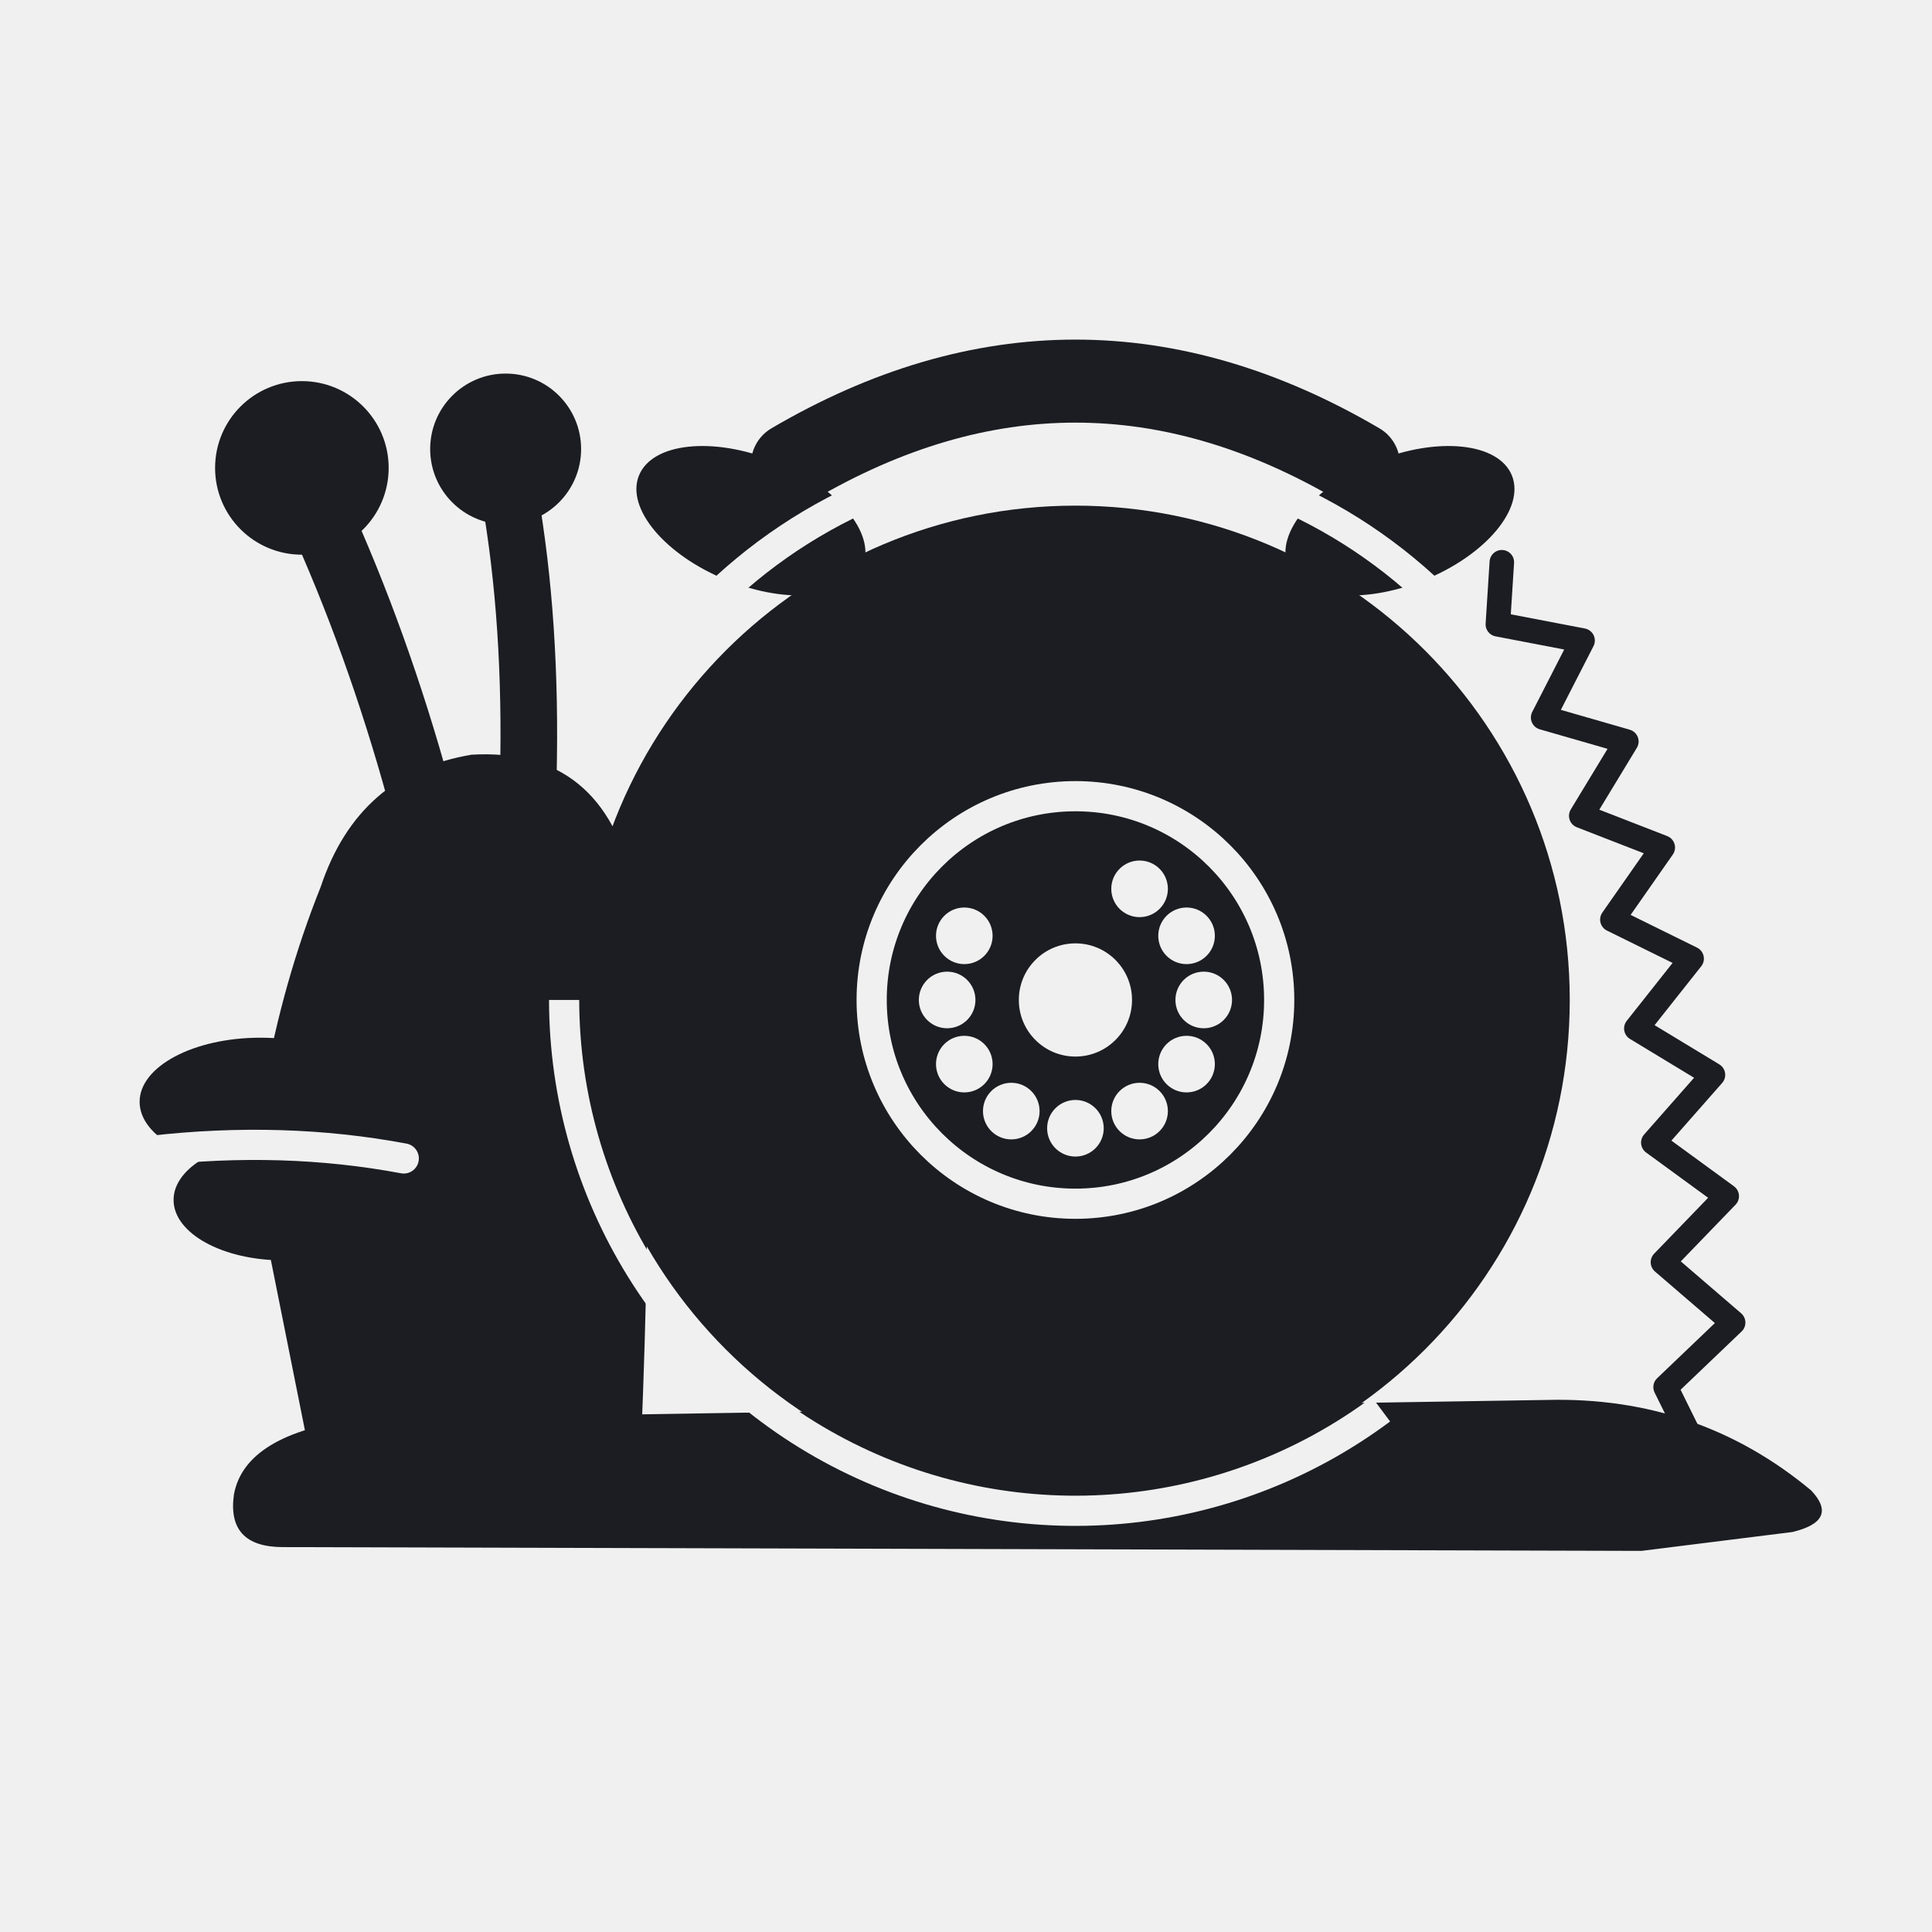
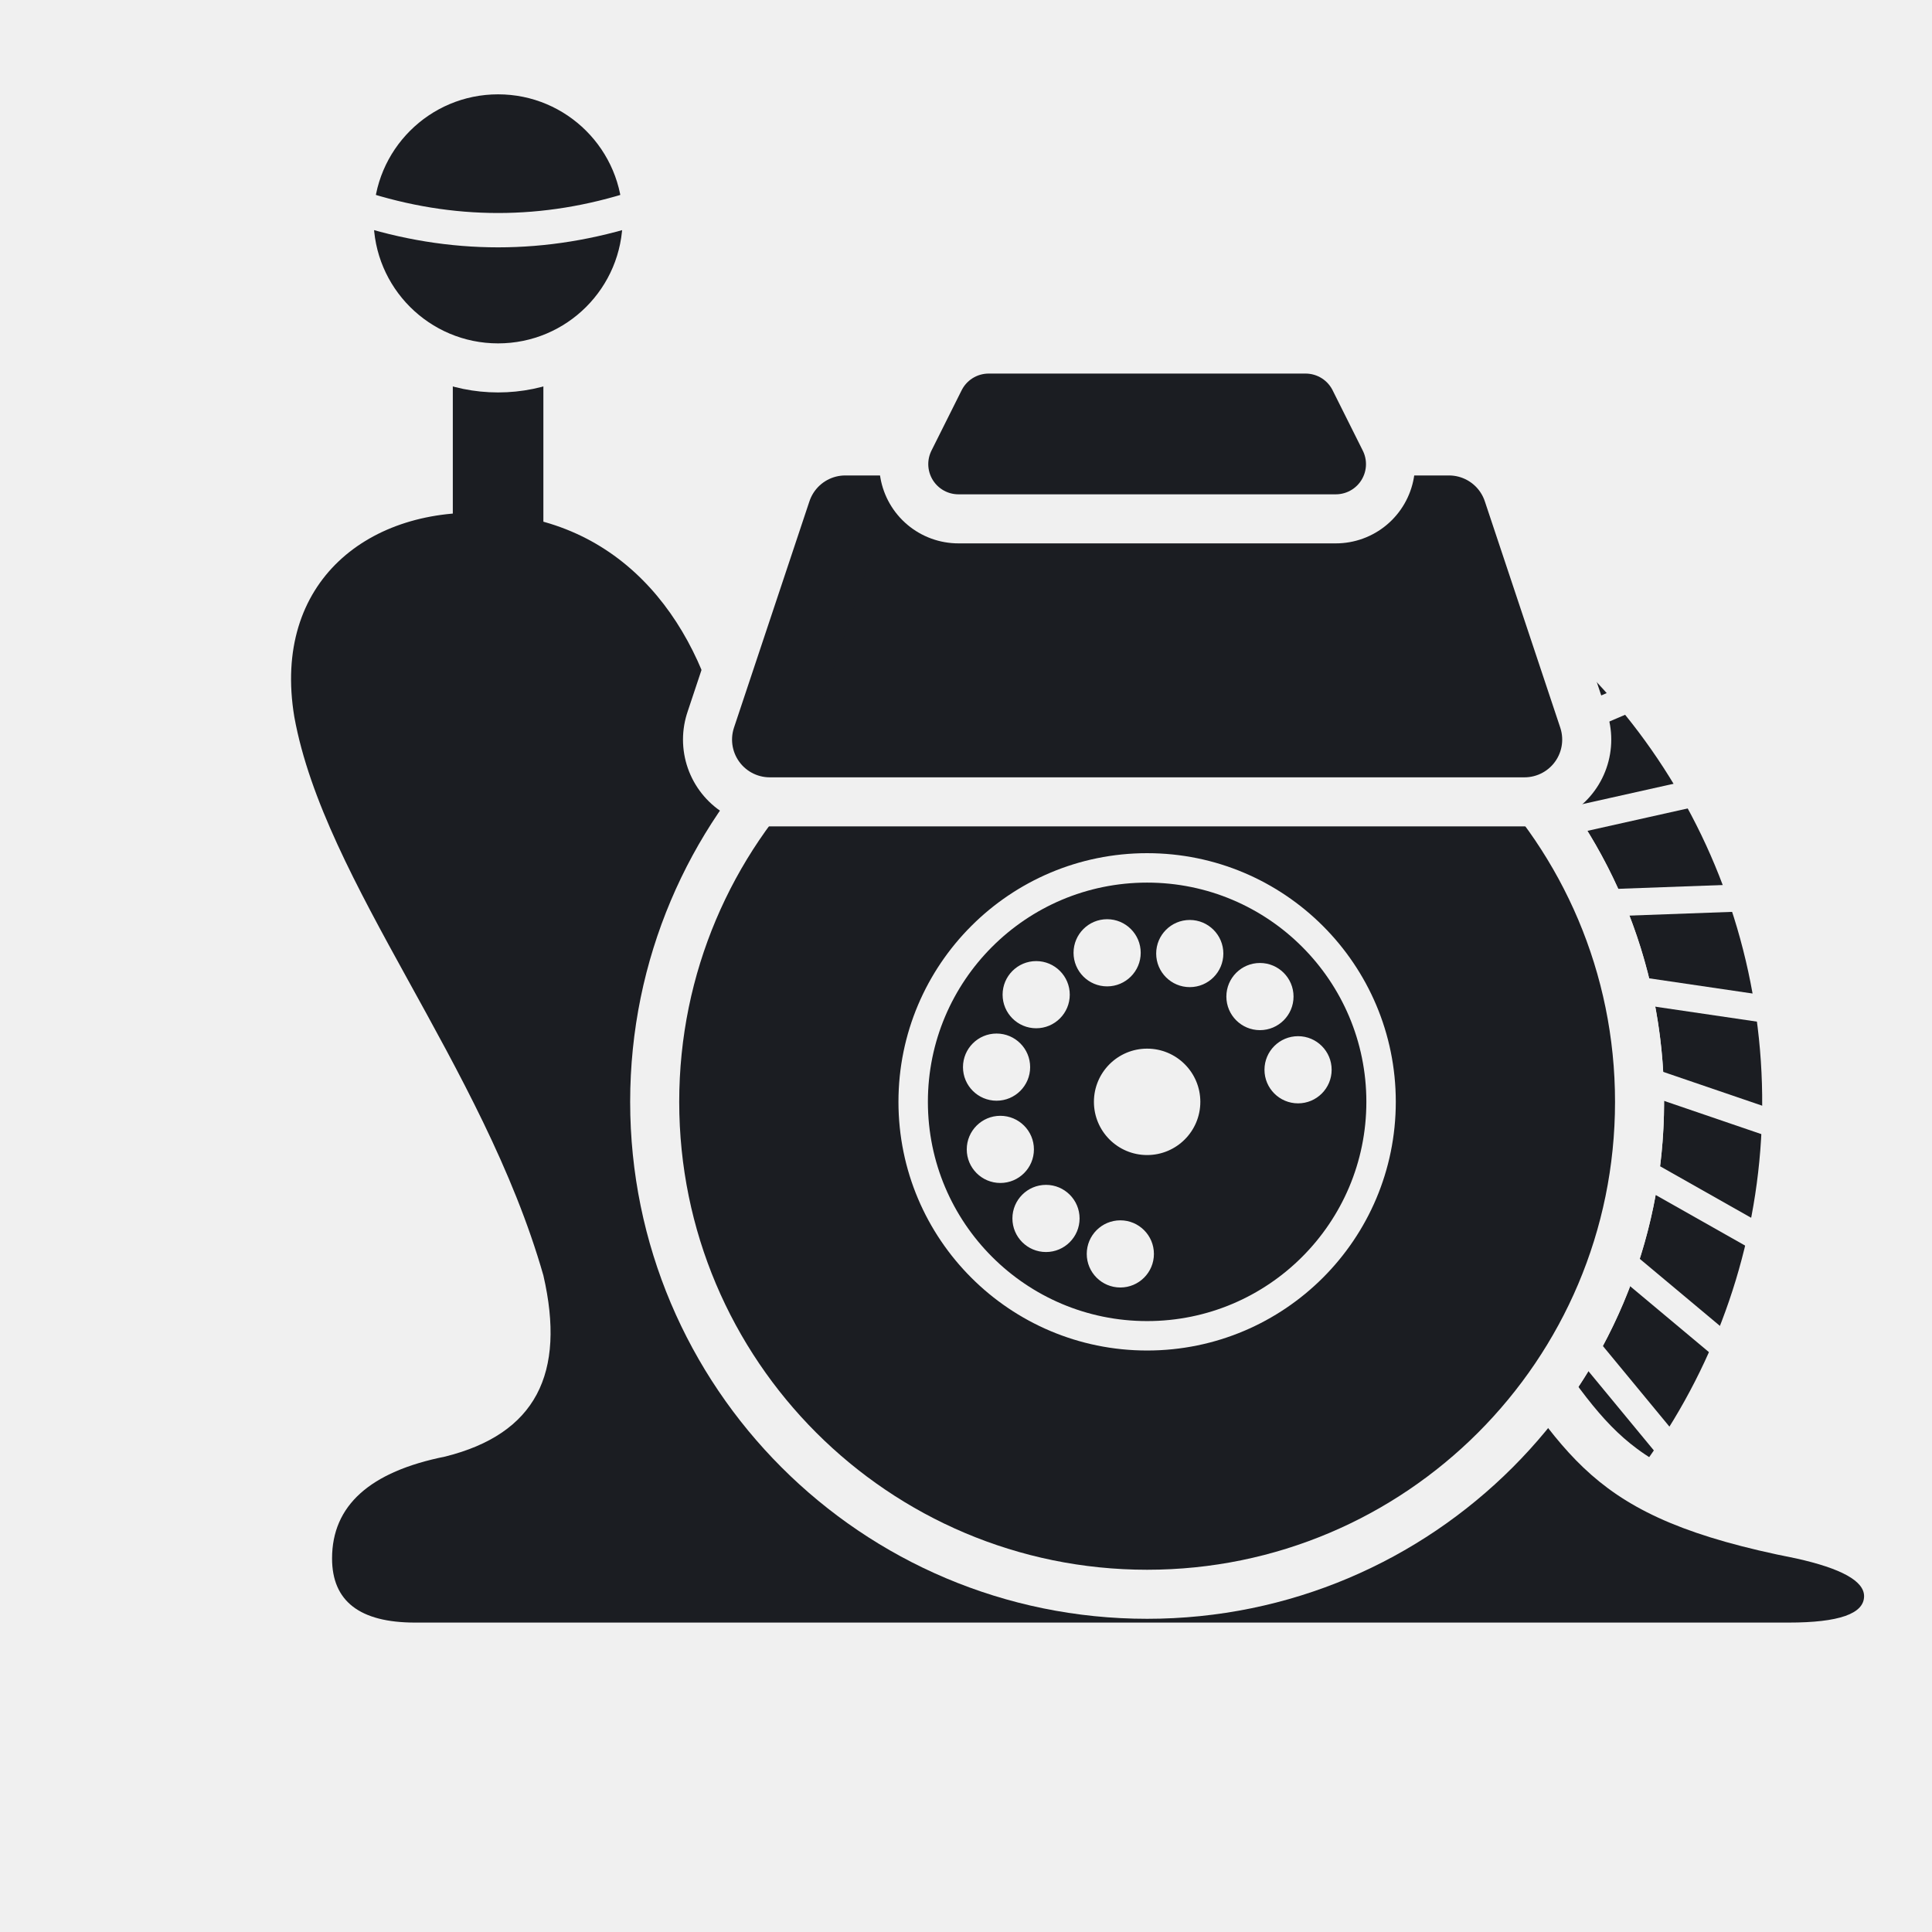
- <svg xmlns="http://www.w3.org/2000/svg" viewBox="0 0 1024 1024" width="1024" height="1024">
+ <svg xmlns="http://www.w3.org/2000/svg" viewBox="0 0 512 512" width="512" height="512">
  <defs>
-     <mask id="cut">
-       <rect width="1024" height="1024" fill="white" />
-       <circle cx="570" cy="530" r="108" fill="none" stroke="black" stroke-width="16" />
-       <circle cx="604.0" cy="471.1" r="15" fill="black" />
-       <circle cx="628.9" cy="496.0" r="15" fill="black" />
-       <circle cx="638.0" cy="530.0" r="15" fill="black" />
-       <circle cx="628.9" cy="564.0" r="15" fill="black" />
-       <circle cx="604.0" cy="588.9" r="15" fill="black" />
-       <circle cx="570.0" cy="598.0" r="15" fill="black" />
-       <circle cx="536.0" cy="588.9" r="15" fill="black" />
-       <circle cx="511.1" cy="564.0" r="15" fill="black" />
-       <circle cx="502.0" cy="530.0" r="15" fill="black" />
-       <circle cx="511.1" cy="496.0" r="15" fill="black" />
-       <circle cx="570" cy="530" r="30" fill="black" />
-       <path d="M299 530 A271 271 0 0 0 732 747" fill="none" stroke="black" stroke-width="16" />
-       <path d="M370 326 A274 274 0 0 1 770 326" fill="none" stroke="black" stroke-width="16" />
-       <path d="M80 610 Q150 602 214 614" fill="none" stroke="black" stroke-width="16" stroke-linecap="round" />
+     <mask id="m0" maskUnits="userSpaceOnUse" x="0" y="0" width="512" height="512">
+       <rect width="512" height="512" fill="#fff" />
+       <g fill="#000" stroke="#000">
+         <g stroke-width="26" stroke-linejoin="round">
+           <path d="M110 430 Q88 430 88 413 Q88 392 118 386 C142 380 150 364 144 338 C128 282 86 234 78 190 C72 154 98 134 130 136 C166 138 186 166 192 198 L284 360 L390 350 C416 386 420 402 476 413 Q494 417 494 423 Q494 430 474 430 Z" />
+           <path d="M132 166 L132 58" fill="none" stroke-width="24" stroke-linecap="round" />
+         </g>
+         <g stroke-width="26" stroke-linejoin="round">
+           <circle cx="132" cy="58" r="33" />
+         </g>
+         <g stroke-width="26" stroke-linejoin="round">
+           <circle cx="304" cy="292" r="124" />
+         </g>
+         <path d="M204 196 L404 196 L384 136 L224 136 Z" stroke-width="46" stroke-linejoin="round" />
+         <path d="M254 123 L354 123 L346 107 L262 107 Z" stroke-width="42" stroke-linejoin="round" />
+         <path d="M352.5 177.9 L392.0 139.6" fill="none" stroke-width="7.2" />
+         <path d="M372.4 188.6 L418.3 158.2" fill="none" stroke-width="7.2" />
+         <path d="M390.1 202.8 L440.8 181.2" fill="none" stroke-width="7.2" />
+         <path d="M405.0 220.0 L458.7 208.0" fill="none" stroke-width="7.2" />
+         <path d="M416.4 239.6 L471.4 237.6" fill="none" stroke-width="7.2" />
+         <path d="M424.1 261.0 L478.5 269.0" fill="none" stroke-width="7.2" />
+         <path d="M427.7 283.4 L479.8 301.2" fill="none" stroke-width="7.2" />
+         <path d="M427.2 306.0 L475.1 333.1" fill="none" stroke-width="7.2" />
+         <path d="M422.6 328.3 L464.8 363.6" fill="none" stroke-width="7.2" />
+         <path d="M414.0 349.3 L449.0 391.7" fill="none" stroke-width="7.2" />
+         <path d="M401.7 368.3 L428.5 416.5" fill="none" stroke-width="7.2" />
+         <path d="M386.2 384.9 L403.7 437.0" fill="none" stroke-width="7.2" />
+       </g>
+     </mask>
+     <mask id="m1" maskUnits="userSpaceOnUse" x="0" y="0" width="512" height="512">
+       <rect width="512" height="512" fill="#fff" />
+       <g fill="#000" stroke="#000">
+         <g stroke-width="26" stroke-linejoin="round">
+           <circle cx="132" cy="58" r="33" />
+         </g>
+         <g stroke-width="26" stroke-linejoin="round">
+           <circle cx="304" cy="292" r="124" />
+         </g>
+         <path d="M204 196 L404 196 L384 136 L224 136 Z" stroke-width="46" stroke-linejoin="round" />
+         <path d="M254 123 L354 123 L346 107 L262 107 Z" stroke-width="42" stroke-linejoin="round" />
+       </g>
+     </mask>
+     <mask id="m2" maskUnits="userSpaceOnUse" x="0" y="0" width="512" height="512">
+       <rect width="512" height="512" fill="#fff" />
+       <g fill="#000" stroke="#000">
+         <g stroke-width="26" stroke-linejoin="round">
+           <circle cx="304" cy="292" r="124" />
+         </g>
+         <path d="M204 196 L404 196 L384 136 L224 136 Z" stroke-width="46" stroke-linejoin="round" />
+         <path d="M254 123 L354 123 L346 107 L262 107 Z" stroke-width="42" stroke-linejoin="round" />
+         <path d="M95 55 Q132 67 169 55" fill="none" stroke-width="9.1" stroke-linecap="round" />
+       </g>
+     </mask>
+     <mask id="m3" maskUnits="userSpaceOnUse" x="0" y="0" width="512" height="512">
+       <rect width="512" height="512" fill="#fff" />
+       <g fill="#000" stroke="#000">
+         <path d="M204 196 L404 196 L384 136 L224 136 Z" stroke-width="46" stroke-linejoin="round" />
+         <path d="M254 123 L354 123 L346 107 L262 107 Z" stroke-width="42" stroke-linejoin="round" />
+         <circle cx="304" cy="292" r="62.0" fill="none" stroke-width="7.8" />
+         <circle cx="296.9" cy="332.3" r="8.4" />
+         <circle cx="277.2" cy="322.9" r="8.4" />
+         <circle cx="265.1" cy="304.6" r="8.4" />
+         <circle cx="264.1" cy="282.8" r="8.4" />
+         <circle cx="274.6" cy="263.6" r="8.4" />
+         <circle cx="293.4" cy="252.5" r="8.4" />
+         <circle cx="315.3" cy="252.7" r="8.4" />
+         <circle cx="333.9" cy="264.1" r="8.4" />
+         <circle cx="344.0" cy="283.5" r="8.4" />
+         <circle cx="304" cy="292" r="13.6" />
+       </g>
+     </mask>
+     <mask id="m4" maskUnits="userSpaceOnUse" x="0" y="0" width="512" height="512">
+       <rect width="512" height="512" fill="#fff" />
+       <g fill="#000" stroke="#000">
+         <path d="M254 123 L354 123 L346 107 L262 107 Z" stroke-width="42" stroke-linejoin="round" />
+       </g>
+     </mask>
+     <mask id="m5" maskUnits="userSpaceOnUse" x="0" y="0" width="512" height="512">
+       <rect width="512" height="512" fill="#fff" />
+       <g fill="#000" stroke="#000" />
    </mask>
  </defs>
-   <g fill="#1b1d22" mask="url(#cut)">
-     <path d="M150 820 Q120 820 124 792 Q130 760 190 752 L820 742 Q900 740 960 790 Q975 806 950 812 L870 822 Z" />
-     <path d="M168 790 Q150 700 140 650 Q112 640 108 612 Q108 588 140 576 Q150 520 170 470              Q190 410 250 400 Q320 396 336 470 Q348 560 340 760 Z" />
-     <ellipse cx="138" cy="584" rx="64" ry="34" />
-     <ellipse cx="150" cy="636" rx="58" ry="32" />
-     <path d="M222 420 Q200 340 168 270" fill="none" stroke="#1b1d22" stroke-width="34" stroke-linecap="round" />
-     <circle cx="160" cy="248" r="46" />
-     <path d="M280 412 Q282 330 270 262" fill="none" stroke="#1b1d22" stroke-width="30" stroke-linecap="round" />
-     <circle cx="268" cy="238" r="40" />
-     <circle cx="570" cy="530" r="262" />
-     <path d="M420 246 Q570 158 720 246" fill="none" stroke="#1b1d22" stroke-width="44" stroke-linecap="round" />
-     <ellipse cx="398" cy="276" rx="64" ry="34" transform="rotate(22 398 276)" />
-     <ellipse cx="742" cy="276" rx="64" ry="34" transform="rotate(-22 742 276)" />
-     <path d="M796.0 298.0 L793.9 330.9 L838.8 339.5 L817.9 380.3 L862.0 393.0 L838.1 432.4 L881.3 449.2 L854.6 487.4 L896.6 508.1 L867.3 545.1 L907.9 569.7 L876.3 605.6 L915.2 634.0 L881.4 669.0 L918.6 701.0 L882.8 735.2 L900.0 770.0" fill="none" stroke="#1b1d22" stroke-width="13" stroke-linejoin="round" stroke-linecap="round" />
+   <g mask="url(#m0)" fill="#1b1d22" stroke="#1b1d22" stroke-width="0">
+     <path d="M345.3 147.8 A150.0 150.0 0 0 1 383.5 419.2" fill="none" stroke-width="26" stroke-linecap="round" />
+   </g>
+   <g mask="url(#m1)" fill="#1b1d22" stroke="#1b1d22" stroke-width="0">
+     <path d="M110 430 Q88 430 88 413 Q88 392 118 386 C142 380 150 364 144 338 C128 282 86 234 78 190 C72 154 98 134 130 136 C166 138 186 166 192 198 L284 360 L390 350 C416 386 420 402 476 413 Q494 417 494 423 Q494 430 474 430 Z" />
+     <path d="M132 166 L132 58" fill="none" stroke-width="24" stroke-linecap="round" />
+   </g>
+   <g mask="url(#m2)" fill="#1b1d22" stroke="#1b1d22" stroke-width="0">
+     <circle cx="132" cy="58" r="33" />
+   </g>
+   <g mask="url(#m3)" fill="#1b1d22" stroke="#1b1d22" stroke-width="0">
+     <circle cx="304" cy="292" r="124" />
+   </g>
+   <g mask="url(#m4)" fill="#1b1d22" stroke="#1b1d22" stroke-width="0">
+     <path d="M204 196 L404 196 L384 136 L224 136 Z" stroke-width="20" stroke-linejoin="round" />
+   </g>
+   <g mask="url(#m5)" fill="#1b1d22" stroke="#1b1d22" stroke-width="0">
+     <path d="M254 123 L354 123 L346 107 L262 107 Z" stroke-width="16" stroke-linejoin="round" />
  </g>
</svg>
